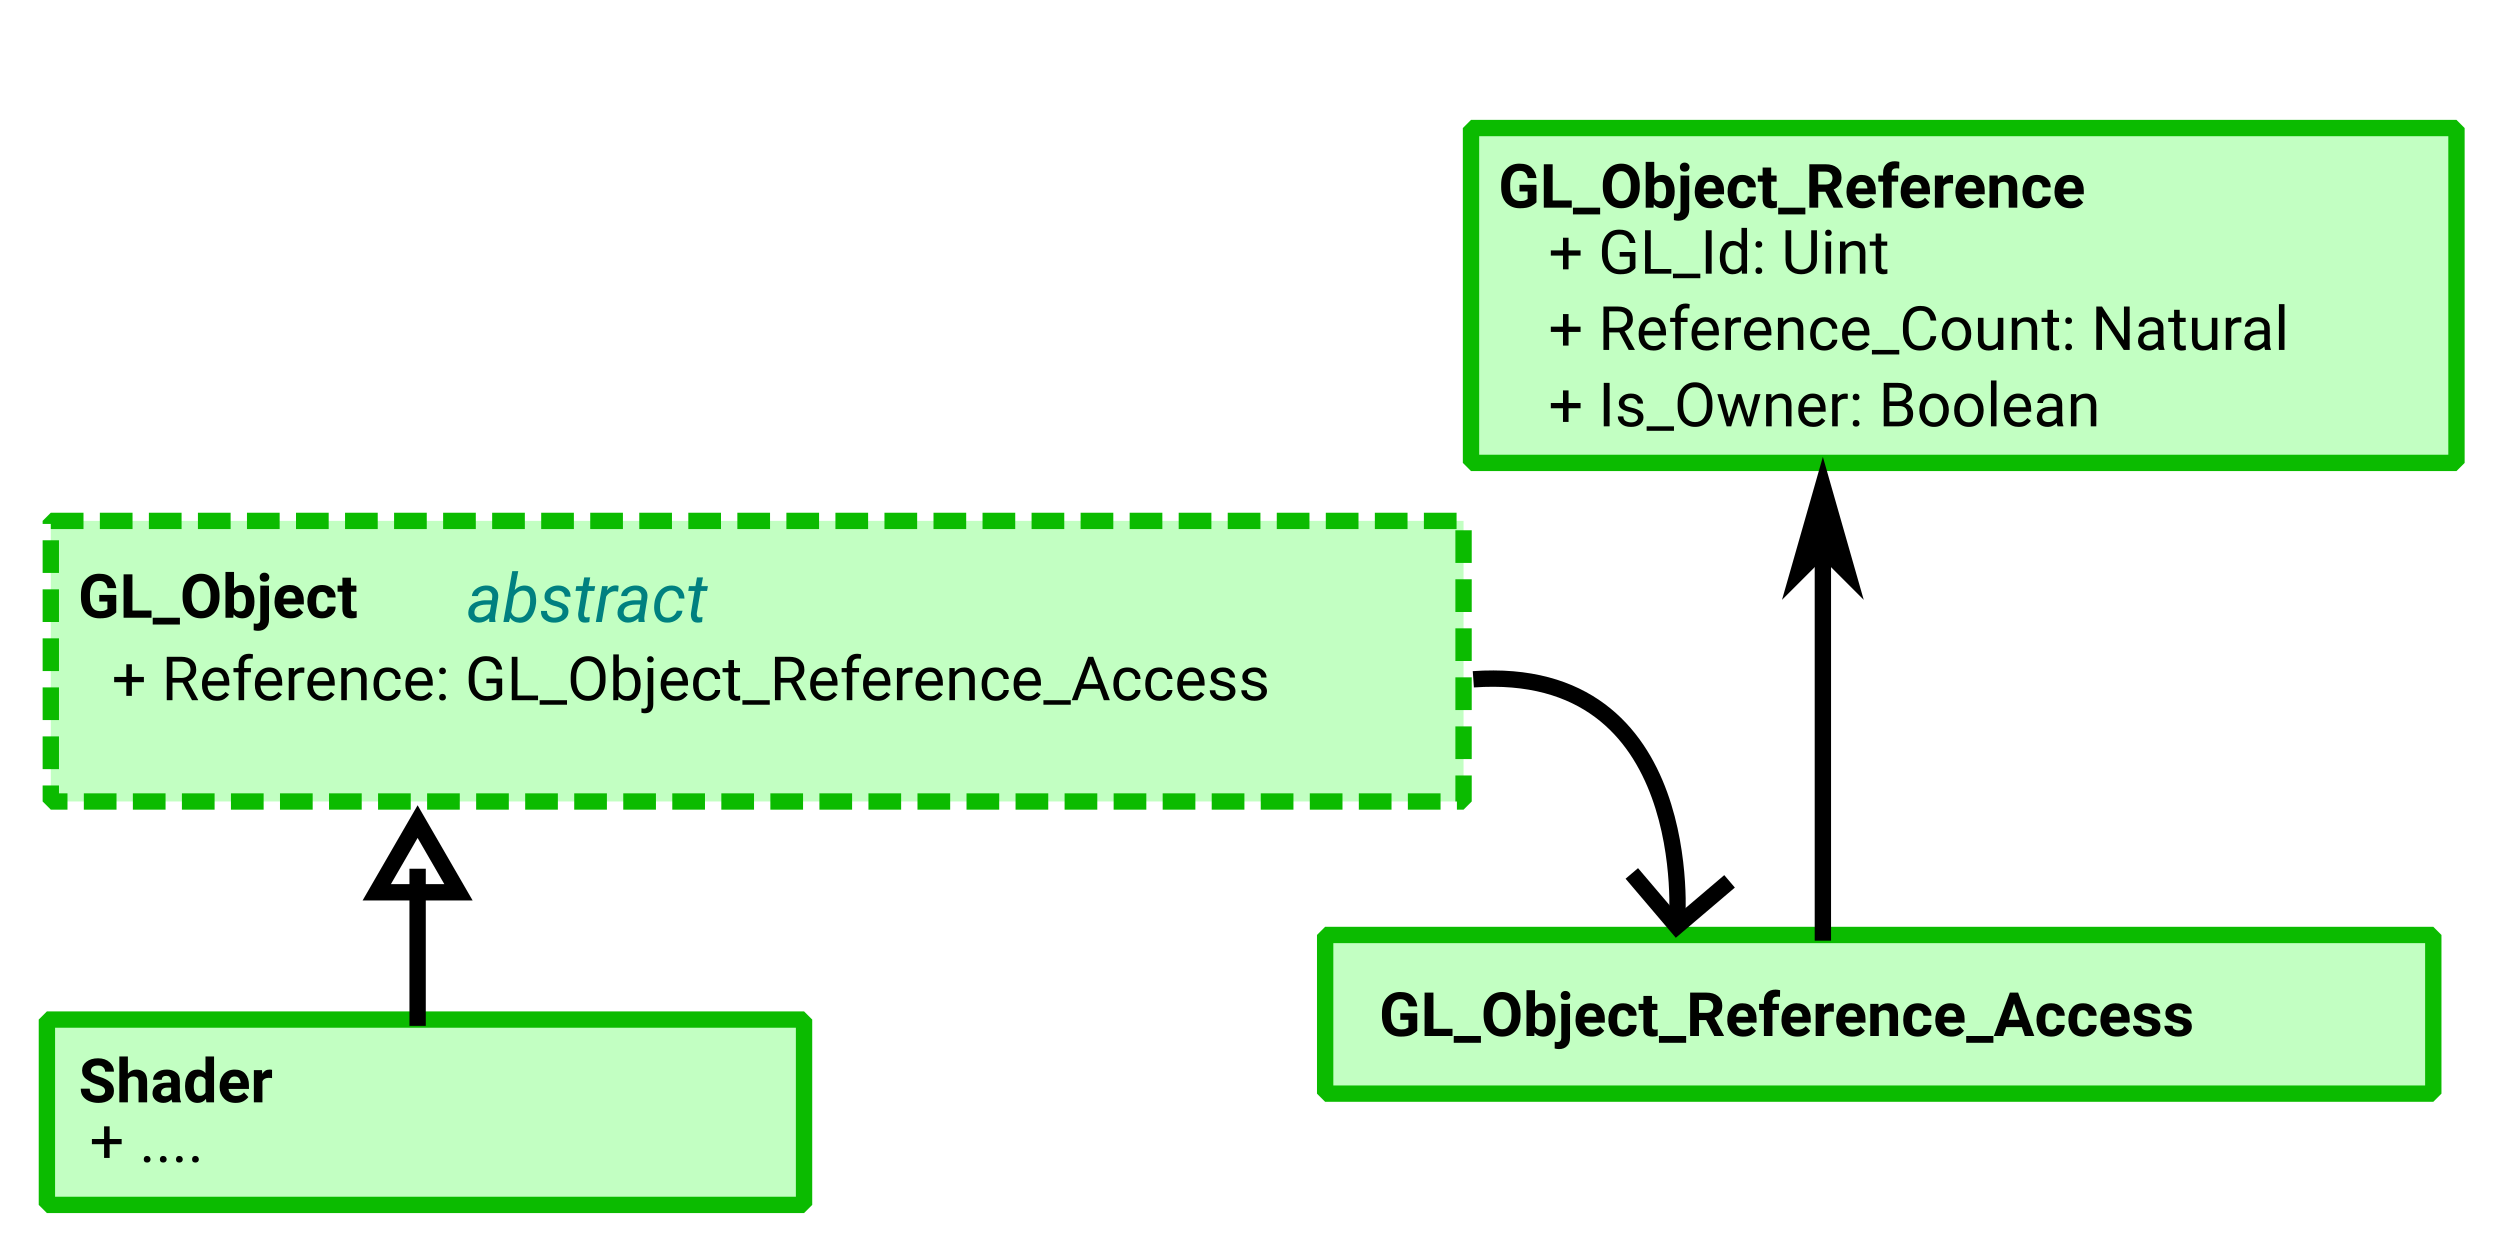
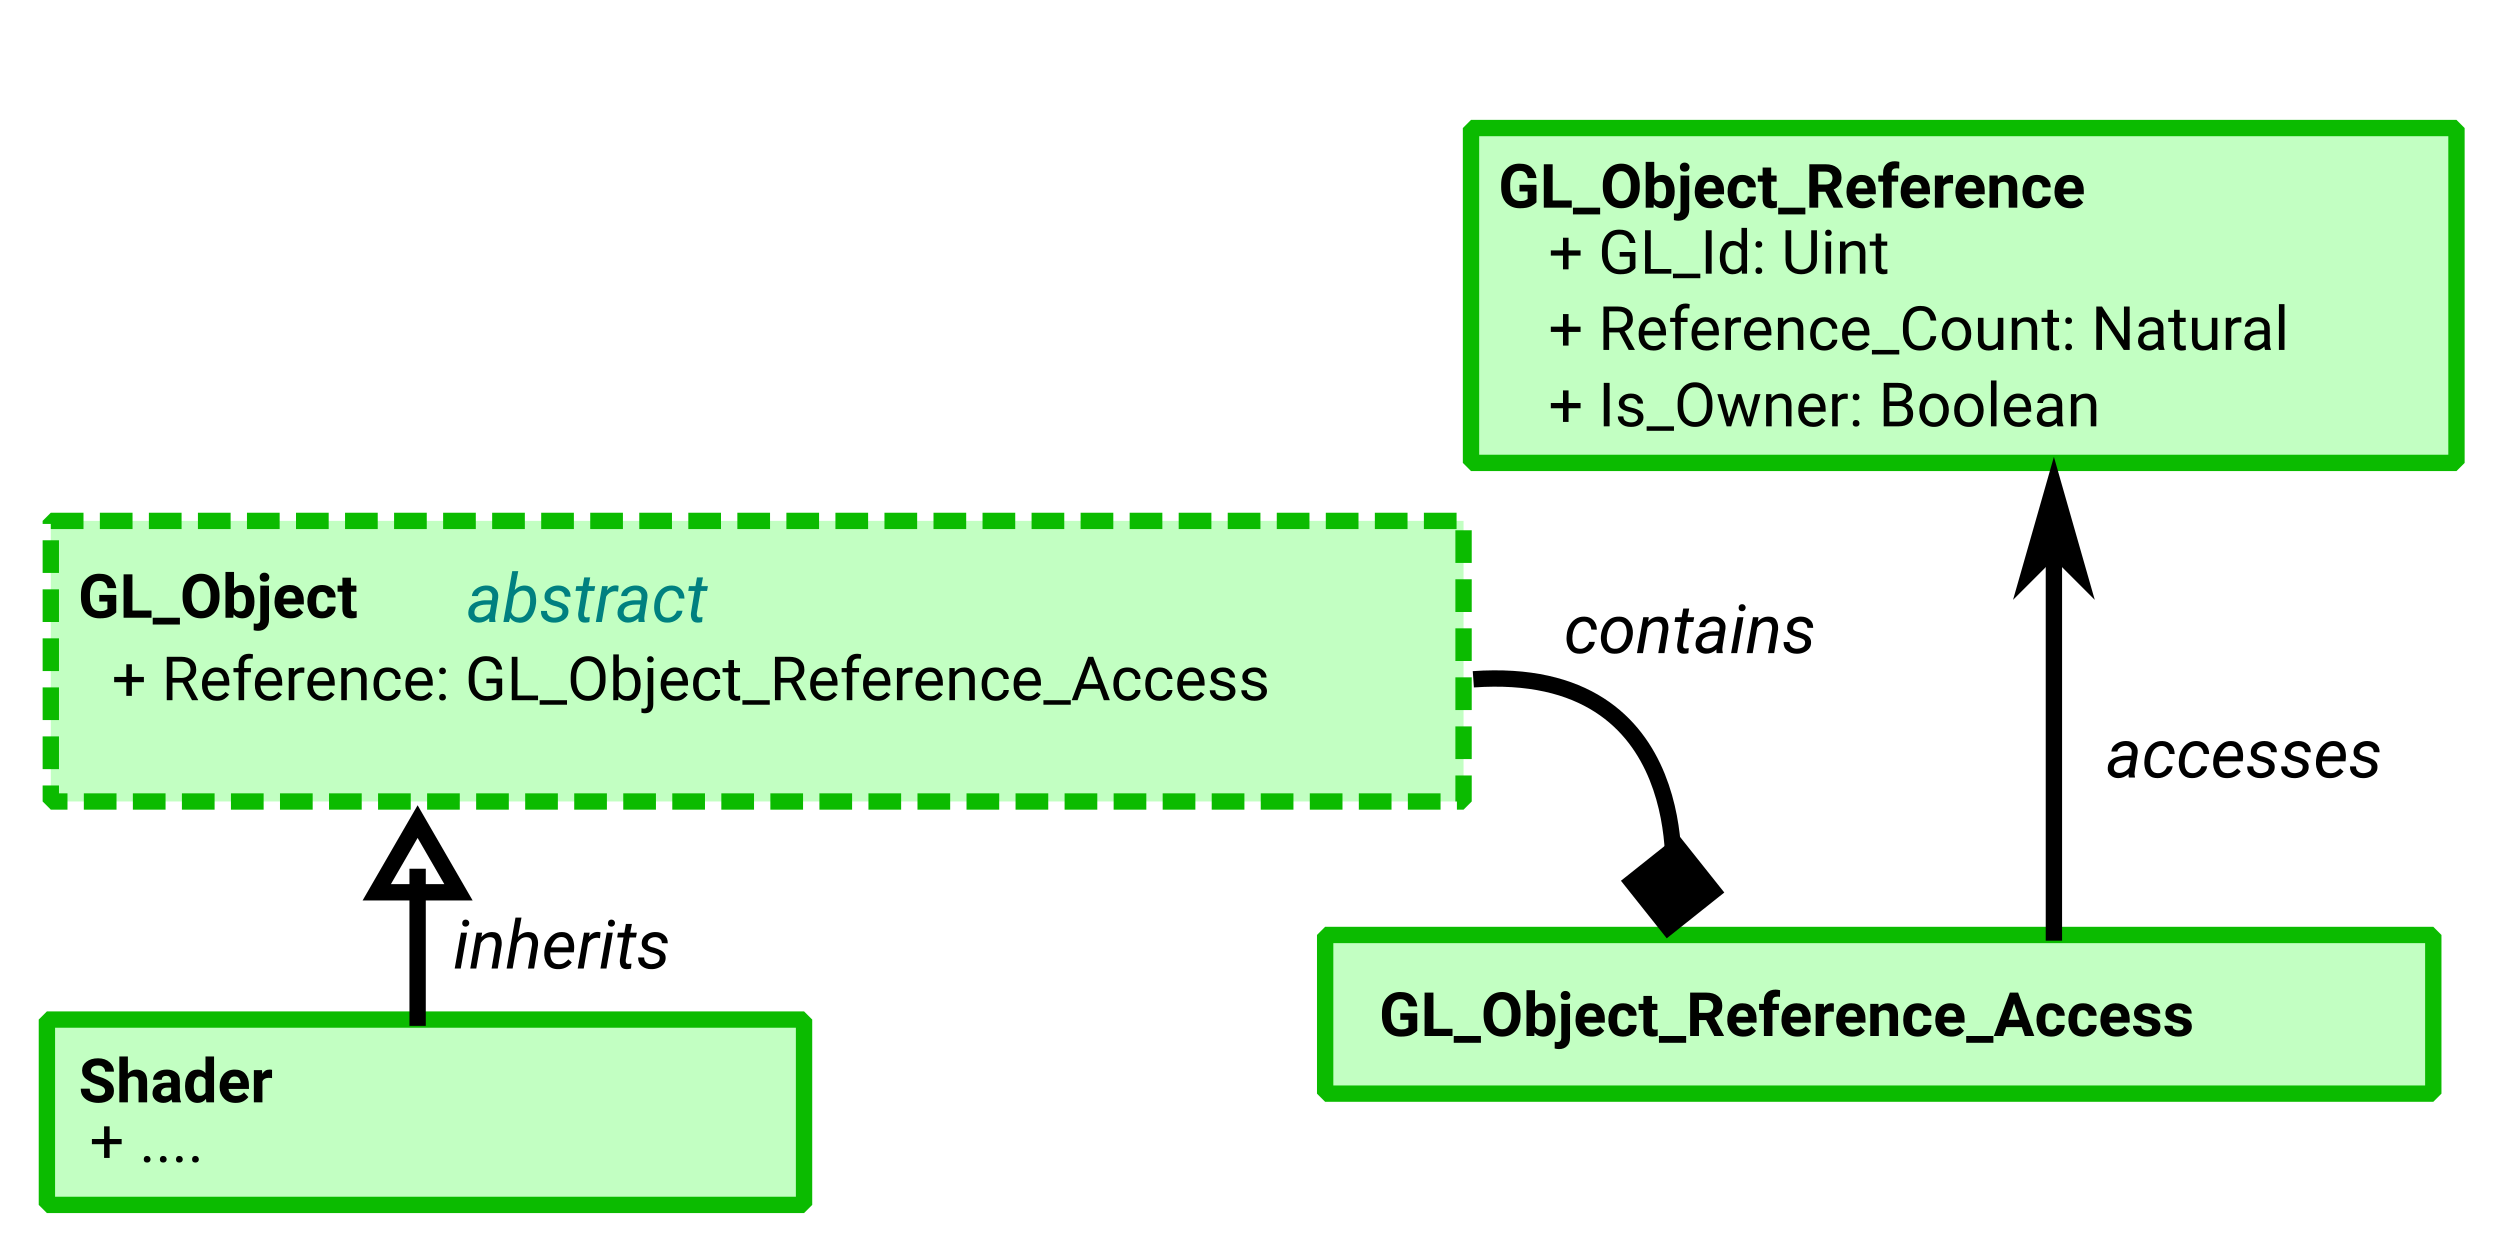
<svg xmlns="http://www.w3.org/2000/svg" width="260mm" height="130mm" viewBox="0 0 260 130" version="1.1" id="svg1">
  <defs id="defs1">
+     <marker style="overflow:visible" id="Diamond" refX="0" refY="0" orient="auto" markerWidth="1" markerHeight="1" viewBox="0 0 1 1" preserveAspectRatio="xMidYMid">
+       <path transform="scale(0.45)" style="fill:context-stroke;fill-rule:evenodd;stroke:none" d="M 0,-7.071 -7.071,0 0,7.071 7.071,0 Z" id="path19" />
+     </marker>
    <marker style="overflow:visible" id="marker13" refX="0" refY="0" orient="auto-start-reverse" markerWidth="1" markerHeight="1" viewBox="0 0 1 1" preserveAspectRatio="xMidYMid">
      <path transform="scale(0.5)" style="fill:context-fill;fill-rule:evenodd;stroke:context-stroke;stroke-width:2" d="M 5.77,0 -2.88,5 V -5 Z" id="path13" />
    </marker>
    <marker style="overflow:visible" id="DartArrow" refX="0" refY="0" orient="auto-start-reverse" markerWidth="1" markerHeight="1" viewBox="0 0 1 1" preserveAspectRatio="xMidYMid">
      <path style="fill:context-stroke;fill-rule:evenodd;stroke:none" d="M 0,0 5,-5 -12.5,0 5,5 Z" transform="scale(-0.5)" id="path6" />
-     </marker>
-     <marker style="overflow:visible" id="ArrowWide" refX="0" refY="0" orient="auto-start-reverse" markerWidth="1" markerHeight="1" viewBox="0 0 1 1" preserveAspectRatio="xMidYMid">
-       <path style="fill:none;stroke:context-stroke;stroke-width:1;stroke-linecap:butt" d="M 3,-3 0,0 3,3" transform="rotate(180,0.125,0)" id="path1" />
    </marker>
  </defs>
  <g id="layer1">
    <rect style="fill:#c2ffc2;fill-opacity:1;stroke:#0bbb00;stroke-width:1.7;stroke-linejoin:bevel;stroke-miterlimit:1;stroke-dasharray:3.4, 1.7;stroke-dashoffset:0;stroke-opacity:1" id="rect1" width="146.926" height="29.182" x="5.284" y="54.172" ry="0" />
    <rect style="fill:#c2ffc2;fill-opacity:1;stroke:#0bbb00;stroke-width:1.7;stroke-linejoin:bevel;stroke-miterlimit:1;stroke-opacity:1" id="rect3" width="102.488" height="34.825" x="152.985" y="13.317" />
    <rect style="fill:#c2ffc2;fill-opacity:1;stroke:#0bbb00;stroke-width:1.7;stroke-linejoin:bevel;stroke-miterlimit:1;stroke-opacity:1" id="rect4" width="115.246" height="16.505" x="137.816" y="97.235" />
    <text xml:space="preserve" style="font-size:6.35px;font-family:Arial;-inkscape-font-specification:Arial;fill:none;stroke:#0bbb00;stroke-width:1.7;stroke-linejoin:bevel;stroke-miterlimit:1;stroke-opacity:1" x="8.122" y="64.245" id="text4">
      <tspan id="tspan4" style="font-style:normal;font-variant:normal;font-weight:bold;font-stretch:normal;font-size:6.35px;font-family:roboto;-inkscape-font-specification:roboto;fill:#010200;fill-opacity:1;stroke:none;stroke-width:1.7" x="8.122" y="64.245">GL_Object</tspan>
    </text>
    <text xml:space="preserve" style="font-size:6.35px;font-family:Arial;-inkscape-font-specification:Arial;fill:none;stroke:#0bbb00;stroke-width:1.7;stroke-linejoin:bevel;stroke-miterlimit:1;stroke-opacity:1" x="155.823" y="21.597" id="text5">
      <tspan id="tspan5" style="font-style:normal;font-variant:normal;font-weight:bold;font-stretch:normal;font-size:6.35px;font-family:roboto;-inkscape-font-specification:roboto;fill:#010200;fill-opacity:1;stroke:none;stroke-width:1.7" x="155.823" y="21.597">GL_Object_Reference</tspan>
    </text>
    <text xml:space="preserve" style="font-size:6.35px;font-family:Arial;-inkscape-font-specification:Arial;fill:none;stroke:#0bbb00;stroke-width:1.7;stroke-linejoin:bevel;stroke-miterlimit:1;stroke-opacity:1" x="143.426" y="107.746" id="text6">
      <tspan id="tspan6" style="font-style:normal;font-variant:normal;font-weight:bold;font-stretch:normal;font-size:6.35px;font-family:roboto;-inkscape-font-specification:roboto;fill:#010200;fill-opacity:1;stroke:none;stroke-width:1.7" x="143.426" y="107.746">GL_Object_Reference_Access</tspan>
    </text>
    <text xml:space="preserve" style="font-style:normal;font-variant:normal;font-weight:normal;font-stretch:normal;font-size:6.35px;font-family:roboto;-inkscape-font-specification:roboto;fill:#010200;fill-opacity:1;stroke:none;stroke-width:1.7;stroke-linejoin:bevel;stroke-miterlimit:1;stroke-opacity:1" x="11.637" y="72.819" id="text7">
      <tspan id="tspan7" style="font-size:6.35px;fill:#010200;fill-opacity:1;stroke:none;stroke-width:1.7" x="11.637" y="72.819">+ Reference: GL_Object_Reference_Access</tspan>
    </text>
    <text xml:space="preserve" style="font-style:normal;font-variant:normal;font-weight:normal;font-stretch:normal;font-size:6.35px;font-family:roboto;-inkscape-font-specification:roboto;fill:#010200;fill-opacity:1;stroke:none;stroke-width:1.7;stroke-linejoin:bevel;stroke-miterlimit:1;stroke-dasharray:3.4, 1.7;stroke-dashoffset:0;stroke-opacity:1" x="161.05" y="28.459" id="text8">
      <tspan id="tspan8" style="font-size:6.35px;stroke-width:1.7" x="161.05" y="28.459">+ GL_Id: Uint</tspan>
      <tspan style="font-size:6.35px;stroke-width:1.7" x="161.05" y="36.396" id="tspan9">+ Reference_Count: Natural</tspan>
      <tspan style="font-size:6.35px;stroke-width:1.7" x="161.05" y="44.334" id="tspan10">+ Is_Owner: Boolean</tspan>
    </text>
-     <path style="fill:none;fill-opacity:1;stroke:#000000;stroke-width:1.7;stroke-linejoin:bevel;stroke-miterlimit:1;stroke-opacity:1;marker-end:url(#ArrowWide)" d="m 153.226,70.647 c 23.365,-1.642 21.188,25.261 21.188,25.261" id="path10" />
+     <path style="fill:none;fill-opacity:1;stroke:#000000;stroke-width:1.7;stroke-linejoin:bevel;stroke-miterlimit:1;stroke-opacity:1;marker-end:url(#Diamond)" d="m 153.226,70.647 c 23.365,-1.642 20.726,21.564 20.726,21.564" id="path10" />
    <rect style="fill:#c2ffc2;fill-opacity:1;stroke:#0bbb00;stroke-width:1.7;stroke-linejoin:bevel;stroke-miterlimit:1;stroke-opacity:1" id="rect10" width="78.743" height="19.277" x="4.878" y="106.034" />
    <text xml:space="preserve" style="font-size:6.35px;font-family:Arial;-inkscape-font-specification:Arial;fill:none;stroke:#0bbb00;stroke-width:1.7;stroke-linejoin:bevel;stroke-miterlimit:1;stroke-opacity:1" x="8.178" y="114.641" id="text11">
      <tspan id="tspan11" style="font-style:normal;font-variant:normal;font-weight:bold;font-stretch:normal;font-size:6.35px;font-family:roboto;-inkscape-font-specification:roboto;fill:#010200;fill-opacity:1;stroke:none;stroke-width:1.7" x="8.178" y="114.641">Shader</tspan>
    </text>
-     <path style="fill:#010200;fill-opacity:1;stroke:#000000;stroke-width:1.7;stroke-linejoin:bevel;stroke-miterlimit:1;stroke-dasharray:none;stroke-dashoffset:0;stroke-opacity:1;marker-end:url(#DartArrow)" d="M 189.579,97.832 V 58.135" id="path11" />
+     <path style="fill:#010200;fill-opacity:1;stroke:#000000;stroke-width:1.7;stroke-linejoin:bevel;stroke-miterlimit:1;stroke-dasharray:none;stroke-dashoffset:0;stroke-opacity:1;marker-end:url(#DartArrow)" d="M 213.606,97.832 V 58.135" id="path11" />
    <path style="fill:none;fill-opacity:1;stroke:#000000;stroke-width:1.7;stroke-linejoin:bevel;stroke-miterlimit:1;stroke-dasharray:none;stroke-dashoffset:0;stroke-opacity:1;marker-end:url(#marker13)" d="M 43.432,106.687 V 90.35" id="path12" />
    <text xml:space="preserve" style="font-style:normal;font-variant:normal;font-weight:normal;font-stretch:normal;font-size:7.056px;font-family:roboto;-inkscape-font-specification:roboto;fill:#008080;fill-opacity:1;stroke:none;stroke-width:1.7;stroke-linejoin:bevel;stroke-miterlimit:1;stroke-dasharray:none;stroke-dashoffset:0;stroke-opacity:1" x="48.517" y="64.69" id="text35">
      <tspan id="tspan35" style="font-style:italic;font-size:7.056px;fill:#008080;fill-opacity:1;stroke-width:1.7" x="48.517" y="64.69">abstract</tspan>
    </text>
    <text xml:space="preserve" style="font-style:normal;font-variant:normal;font-weight:normal;font-stretch:normal;font-size:6.35px;font-family:roboto;-inkscape-font-specification:roboto;fill:#010200;fill-opacity:1;stroke:none;stroke-width:1.7;stroke-linejoin:bevel;stroke-miterlimit:1;stroke-opacity:1" x="9.326" y="120.874" id="text36">
      <tspan id="tspan36" style="font-size:6.35px;fill:#010200;fill-opacity:1;stroke:none;stroke-width:1.7" x="9.326" y="120.874">+ ....</tspan>
    </text>
+     <text xml:space="preserve" style="font-style:normal;font-variant:normal;font-weight:normal;font-stretch:normal;font-size:7.056px;font-family:roboto;-inkscape-font-specification:roboto;fill:#000000;fill-opacity:1;stroke-width:1.7;stroke-linejoin:bevel;stroke-miterlimit:1" x="47.131" y="100.731" id="text1">
+       <tspan id="tspan1" style="font-style:italic;fill:#000000;stroke-width:1.7" x="47.131" y="100.731">inherits</tspan>
+     </text>
+     <text xml:space="preserve" style="font-style:normal;font-variant:normal;font-weight:normal;font-stretch:normal;font-size:7.056px;font-family:roboto;-inkscape-font-specification:roboto;fill:#000000;fill-opacity:1;stroke-width:1.7;stroke-linejoin:bevel;stroke-miterlimit:1" x="162.649" y="67.924" id="text2">
+       <tspan id="tspan2" style="font-style:italic;stroke-width:1.7" x="162.649" y="67.924">contains</tspan>
+     </text>
+     <text xml:space="preserve" style="font-style:normal;font-variant:normal;font-weight:normal;font-stretch:normal;font-size:7.056px;font-family:roboto;-inkscape-font-specification:roboto;fill:#000000;fill-opacity:1;stroke-width:1.7;stroke-linejoin:bevel;stroke-miterlimit:1" x="219.021" y="80.862" id="text3">
+       <tspan id="tspan3" style="font-style:italic;stroke-width:1.7" x="219.021" y="80.862">accesses</tspan>
+     </text>
  </g>
</svg>
